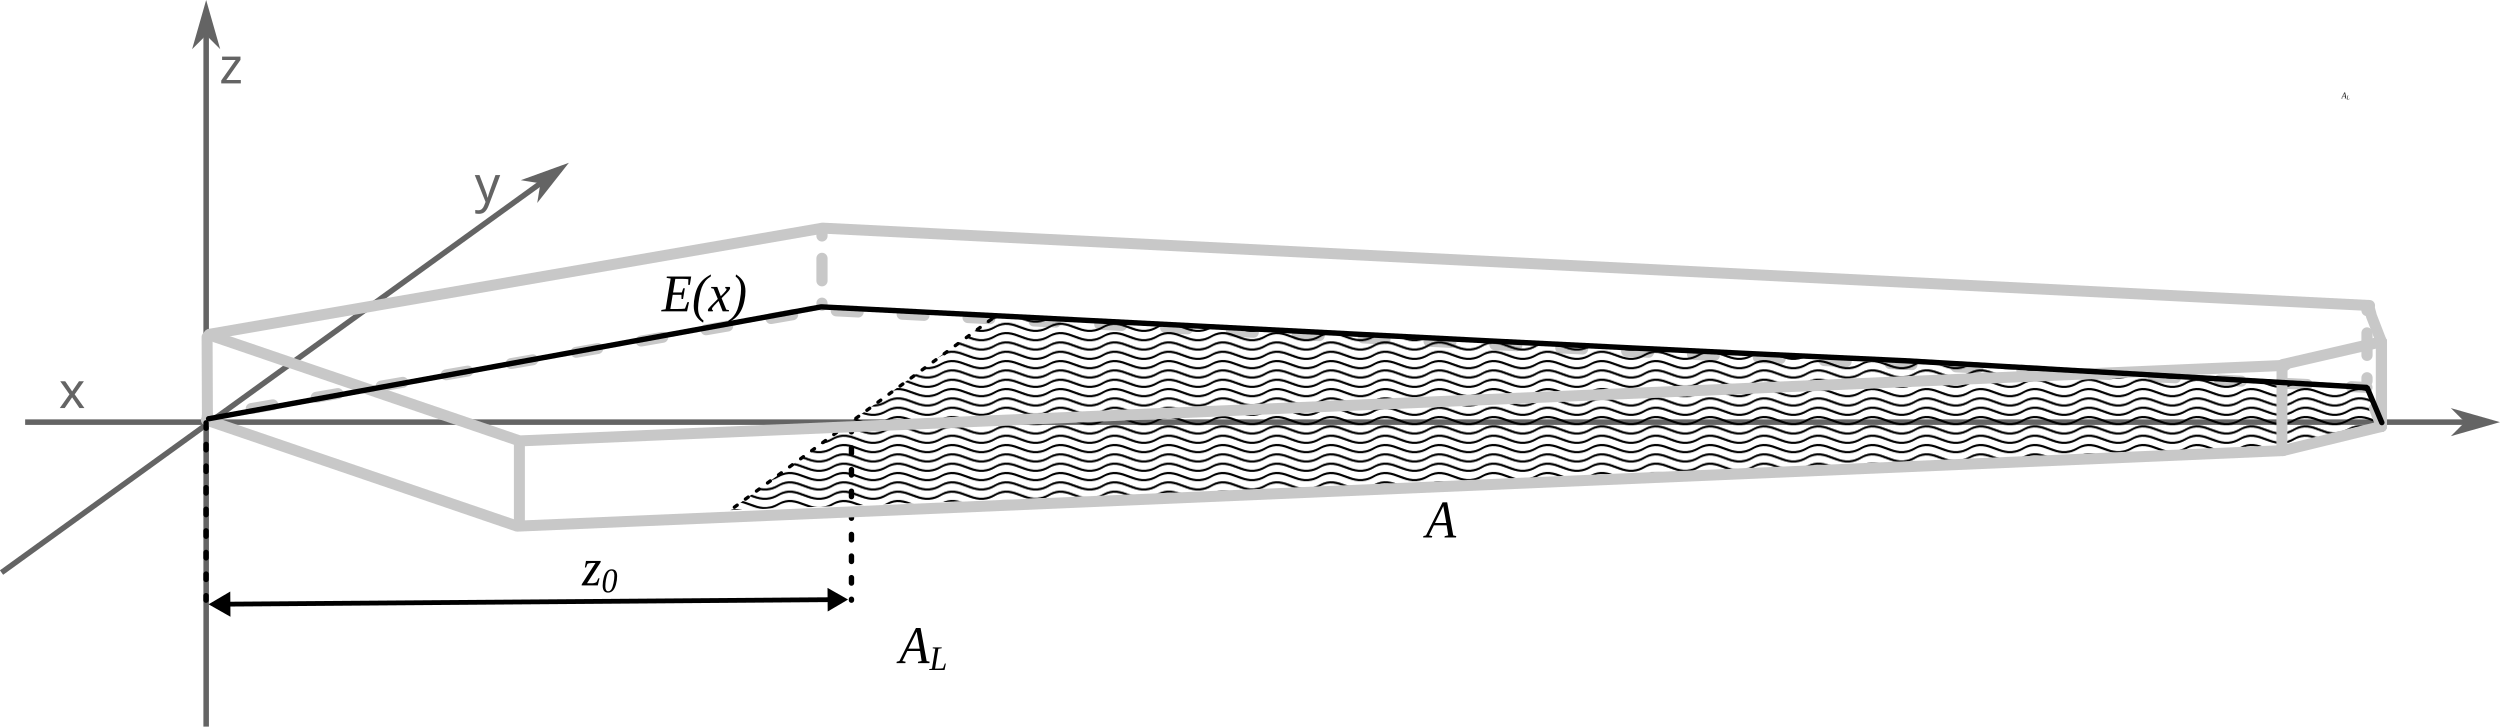
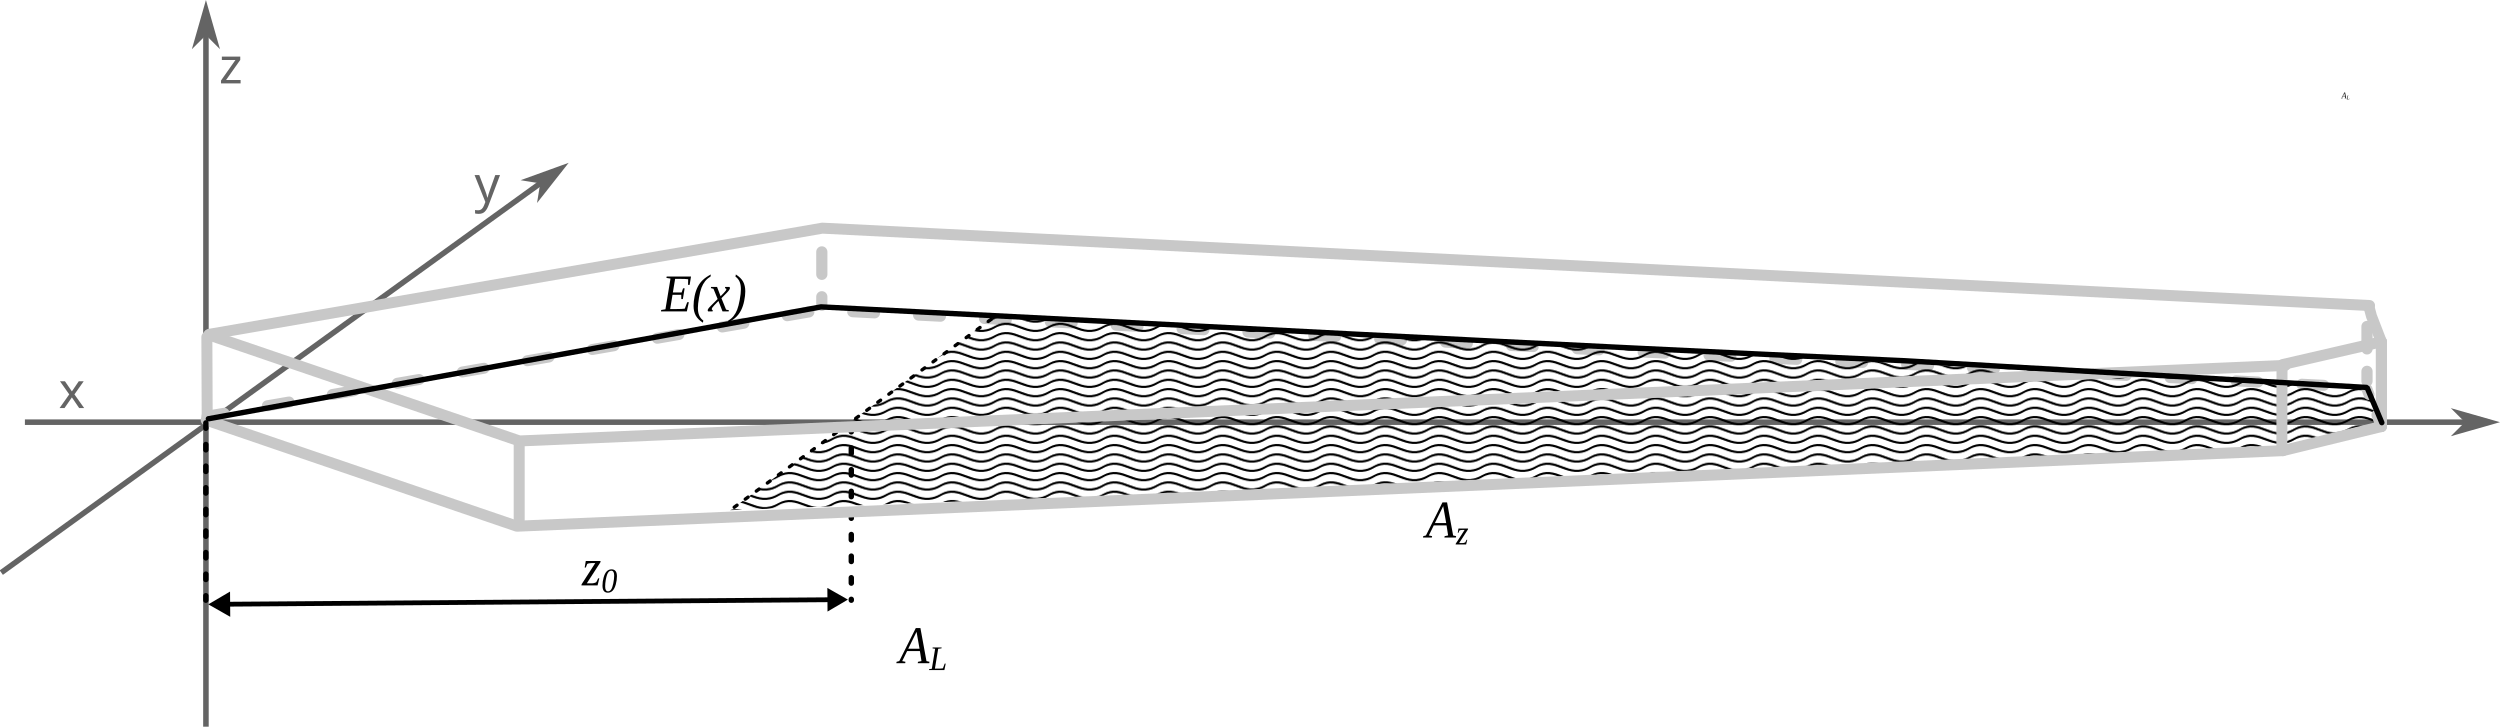
- <svg xmlns="http://www.w3.org/2000/svg" xmlns:xlink="http://www.w3.org/1999/xlink" width="8318.488" height="2417.727" id="svg2" version="1.1">
+ <svg xmlns="http://www.w3.org/2000/svg" xmlns:xlink="http://www.w3.org/1999/xlink" width="2222.488" height="646.019" id="svg2" version="1.1">
  <defs id="defs4">
-     <pattern xlink:href="#Wavy" id="pattern10268" patternTransform="matrix(5.990853,0,0,5.990853,498.7067,1379.958)" />
+     <pattern xlink:href="#Wavy" id="pattern10268" patternTransform="matrix(1.600762,0,0,1.600762,3232.429,1228.858)" />
    <pattern id="Wavy" height="5.181" width="30.066" patternUnits="userSpaceOnUse">
      <path id="path10004" d="M 7.597,0.061 C 5.079,-0.187 2.656,0.302 -0.01,1.788 L -0.01,3.061 C 2.773,1.431 5.173,1.052 7.472,1.280 C 9.770,1.508 11.969,2.361 14.253,3.218 C 18.820,4.931 23.804,6.676 30.066,3.061 L 30.062,1.788 C 23.622,5.497 19.246,3.770 14.691,2.061 C 12.413,1.207 10.115,0.311 7.597,0.061 z " style="fill:black;stroke:none;" />
    </pattern>
    <marker orient="auto" refY="0" refX="0" id="marker4708" style="overflow:visible">
      <path id="path4706" d="M 0,0 5,-5 -12.5,0 5,5 Z" style="fill:#646464;fill-opacity:1;fill-rule:evenodd;stroke:#646464;stroke-width:1pt;stroke-opacity:1" transform="matrix(0.4,0,0,0.4,4,0)" />
    </marker>
    <marker style="overflow:visible" id="marker18848" refX="0" refY="0" orient="auto">
      <path transform="scale(0.4)" style="fill:#000000;fill-opacity:1;fill-rule:evenodd;stroke:#000000;stroke-width:1pt;stroke-opacity:1" d="M 5.77,0 -2.88,5 V -5 Z" id="path18846" />
    </marker>
    <marker orient="auto" refY="0" refX="0" id="marker11481" style="overflow:visible">
      <path id="path11361" d="M 5.77,0 -2.88,5 V -5 Z" style="fill:#000000;fill-opacity:1;fill-rule:evenodd;stroke:#000000;stroke-width:1pt;stroke-opacity:1" transform="scale(0.4)" />
    </marker>
    <marker orient="auto" refY="0" refX="0" id="Arrow2Mend" style="overflow:visible">
      <path id="path11243" style="fill:#000000;fill-opacity:1;fill-rule:evenodd;stroke:#000000;stroke-width:0.625;stroke-linejoin:round;stroke-opacity:1" d="M 8.719,4.034 -2.207,0.016 8.719,-4.002 c -1.745,2.372 -1.735,5.617 -6e-7,8.035 z" transform="scale(-0.6)" />
    </marker>
    <marker orient="auto" refY="0" refX="0" id="marker7320" style="overflow:visible">
      <path id="path7196" d="M 5.77,0 -2.88,5 V -5 Z" style="fill:#000000;fill-opacity:1;fill-rule:evenodd;stroke:#000000;stroke-width:1pt;stroke-opacity:1" transform="scale(0.4)" />
    </marker>
    <marker orient="auto" refY="0" refX="0" id="TriangleOutL" style="overflow:visible">
      <path id="path7193" d="M 5.77,0 -2.88,5 V -5 Z" style="fill:#000000;fill-opacity:1;fill-rule:evenodd;stroke:#000000;stroke-width:1pt;stroke-opacity:1" transform="scale(0.8)" />
    </marker>
    <marker orient="auto" refY="0" refX="0" id="marker4953" style="overflow:visible">
      <path id="path4674" d="M 0,0 5,-5 -12.5,0 5,5 Z" style="fill:#000000;fill-opacity:1;fill-rule:evenodd;stroke:#000000;stroke-width:1pt;stroke-opacity:1" transform="matrix(0.4,0,0,0.4,4,0)" />
    </marker>
    <marker orient="auto" refY="0" refX="0" id="marker4950" style="overflow:visible">
      <path id="path4948" d="M 0,0 5,-5 -12.5,0 5,5 Z" style="fill:#000000;fill-opacity:1;fill-rule:evenodd;stroke:#000000;stroke-width:1pt;stroke-opacity:1" transform="matrix(0.8,0,0,0.8,10,0)" />
    </marker>
    <marker orient="auto" refY="0" refX="0" id="TriangleOutM" style="overflow:visible">
      <path id="path4813" d="M 5.77,0 -2.88,5 V -5 Z" style="fill:#000000;fill-opacity:1;fill-rule:evenodd;stroke:#000000;stroke-width:1pt;stroke-opacity:1" transform="scale(0.4)" />
    </marker>
    <marker orient="auto" refY="0" refX="0" id="marker4944" style="overflow:visible">
      <path id="path4804" d="M 5.77,0 -2.88,5 V -5 Z" style="fill:#000000;fill-opacity:1;fill-rule:evenodd;stroke:#000000;stroke-width:1pt;stroke-opacity:1" transform="scale(-0.4)" />
    </marker>
    <marker orient="auto" refY="0" refX="0" id="TriangleInS" style="overflow:visible">
      <path id="path4807" d="M 5.77,0 -2.88,5 V -5 Z" style="fill:#000000;fill-opacity:1;fill-rule:evenodd;stroke:#000000;stroke-width:1pt;stroke-opacity:1" transform="scale(-0.2)" />
    </marker>
    <marker orient="auto" refY="0" refX="0" id="Arrow2Mstart" style="overflow:visible">
      <path id="path4692" style="fill:#000000;fill-opacity:1;fill-rule:evenodd;stroke:#000000;stroke-width:0.625;stroke-linejoin:round;stroke-opacity:1" d="M 8.719,4.034 -2.207,0.016 8.719,-4.002 c -1.745,2.372 -1.735,5.617 -6e-7,8.035 z" transform="scale(0.6)" />
    </marker>
    <marker orient="auto" refY="0" refX="0" id="marker4937" style="overflow:visible">
      <path id="path4686" style="fill:#000000;fill-opacity:1;fill-rule:evenodd;stroke:#000000;stroke-width:0.625;stroke-linejoin:round;stroke-opacity:1" d="M 8.719,4.034 -2.207,0.016 8.719,-4.002 c -1.745,2.372 -1.735,5.617 -6e-7,8.035 z" transform="matrix(1.1,0,0,1.1,1.1,0)" />
    </marker>
    <marker orient="auto" refY="0" refX="0" id="marker4934" style="overflow:visible">
      <path id="path4689" style="fill:#000000;fill-opacity:1;fill-rule:evenodd;stroke:#000000;stroke-width:0.625;stroke-linejoin:round;stroke-opacity:1" d="M 8.719,4.034 -2.207,0.016 8.719,-4.002 c -1.745,2.372 -1.735,5.617 -6e-7,8.035 z" transform="matrix(-1.1,0,0,-1.1,-1.1,0)" />
    </marker>
    <marker orient="auto" refY="0" refX="0" id="marker4931" style="overflow:visible">
      <path id="path4668" d="M 0,0 5,-5 -12.5,0 5,5 Z" style="fill:#000000;fill-opacity:1;fill-rule:evenodd;stroke:#000000;stroke-width:1pt;stroke-opacity:1" transform="matrix(0.8,0,0,0.8,10,0)" />
    </marker>
    <marker orient="auto" refY="0" refX="0" id="Arrow1Mstart" style="overflow:visible">
      <path id="path4137" d="M 4.267,0 6.4,-2.133 -1.067,0 6.4,2.133 Z" style="fill-rule:evenodd;stroke:#000000;stroke-width:0.427pt" />
    </marker>
    <marker orient="auto" refY="0" refX="0" id="TriangleInL" style="overflow:visible">
      <path id="path4101" d="M -4.924,0 2.458,-4.267 v 8.533 z" style="fill-rule:evenodd;stroke:#000000;stroke-width:0.853pt" />
    </marker>
    <marker orient="auto" refY="0" refX="0" id="TriangleInM" style="overflow:visible">
      <path id="path4104" d="M -2.462,0 1.229,-2.133 v 4.267 z" style="fill-rule:evenodd;stroke:#000000;stroke-width:0.427pt" />
    </marker>
    <marker orient="auto" refY="0" refX="0" id="Arrow2Lstart" style="overflow:visible">
      <path id="path3986" style="fill-rule:evenodd;stroke-width:0.733;stroke-linejoin:round" d="M 11.403,4.733 -1.417,0.019 11.403,-4.695 c -2.048,2.783 -2.036,6.591 -10e-7,9.428 z" />
    </marker>
    <marker orient="auto" refY="0" refX="0" id="Arrow1Lstart" style="overflow:visible">
      <path id="path3968" d="M 10.667,0 14.933,-4.267 0,0 14.933,4.267 Z" style="fill-rule:evenodd;stroke:#000000;stroke-width:0.853pt" />
    </marker>
    <marker orient="auto" refY="0" refX="0" id="Arrow1Lend" style="overflow:visible">
      <path id="path3971" d="M -10.667,0 -14.933,4.267 0,0 -14.933,-4.267 Z" style="fill-rule:evenodd;stroke:#000000;stroke-width:0.853pt" />
    </marker>
    <marker orient="auto" refY="0" refX="0" id="Arrow2Lend" style="overflow:visible">
      <path id="path3989" style="fill-rule:evenodd;stroke-width:0.733;stroke-linejoin:round" d="M -11.403,-4.733 1.417,-0.019 -11.403,4.695 c 2.048,-2.783 2.036,-6.591 10e-7,-9.428 z" />
    </marker>
    <marker orient="auto" refY="0" refX="0" id="TriangleInM-2" style="overflow:visible">
      <path id="path4104-6" d="M -2.462,0 1.229,-2.133 v 4.267 z" style="fill-rule:evenodd;stroke:#000000;stroke-width:0.427pt" />
    </marker>
    <marker orient="auto" refY="0" refX="0" id="TriangleInM-8" style="overflow:visible">
      <path id="path4104-3" d="M -2.462,0 1.229,-2.133 v 4.267 z" style="fill-rule:evenodd;stroke:#000000;stroke-width:0.427pt" />
    </marker>
    <marker orient="auto" refY="0" refX="0" id="TriangleInM-22" style="overflow:visible">
      <path id="path4104-8" d="M -2.462,0 1.229,-2.133 v 4.267 z" style="fill-rule:evenodd;stroke:#000000;stroke-width:0.427pt" />
    </marker>
    <marker orient="auto" refY="0" refX="0" id="TriangleInM-2-3" style="overflow:visible">
      <path id="path4104-6-6" d="M -2.462,0 1.229,-2.133 v 4.267 z" style="fill-rule:evenodd;stroke:#000000;stroke-width:0.427pt" />
    </marker>
    <marker orient="auto" refY="0" refX="0" id="marker5303" style="overflow:visible">
      <path id="path5301" d="M -2.462,0 1.229,-2.133 v 4.267 z" style="fill-rule:evenodd;stroke:#000000;stroke-width:0.427pt" />
    </marker>
    <marker orient="auto" refY="0" refX="0" id="marker5307" style="overflow:visible">
      <path id="path5305" d="M -2.462,0 1.229,-2.133 v 4.267 z" style="fill-rule:evenodd;stroke:#000000;stroke-width:0.427pt" />
    </marker>
    <marker orient="auto" refY="0" refX="0" id="marker5311" style="overflow:visible">
      <path id="path5309" d="M -2.462,0 1.229,-2.133 v 4.267 z" style="fill-rule:evenodd;stroke:#000000;stroke-width:0.427pt" />
    </marker>
    <marker orient="auto" refY="0" refX="0" id="TriangleInM-2-6" style="overflow:visible">
      <path id="path4104-6-7" d="M -2.462,0 1.229,-2.133 v 4.267 z" style="fill-rule:evenodd;stroke:#000000;stroke-width:0.427pt" />
    </marker>
    <marker orient="auto" refY="0" refX="0" id="marker4651" style="overflow:visible">
      <path id="path4649" d="M -2.462,0 1.229,-2.133 v 4.267 z" style="fill-rule:evenodd;stroke:#000000;stroke-width:0.427pt" />
    </marker>
    <marker orient="auto" refY="0" refX="0" id="TriangleInM-2-3-3" style="overflow:visible">
      <path id="path4104-6-6-6" d="M -2.462,0 1.229,-2.133 v 4.267 z" style="fill-rule:evenodd;stroke:#000000;stroke-width:0.427pt" />
    </marker>
    <marker orient="auto" refY="0" refX="0" id="marker4645" style="overflow:visible">
      <path id="path4643" d="M -2.462,0 1.229,-2.133 v 4.267 z" style="fill-rule:evenodd;stroke:#000000;stroke-width:0.427pt" />
    </marker>
    <marker orient="auto" refY="0" refX="0" id="TriangleInM-2-5" style="overflow:visible">
      <path id="path4104-6-3" d="M -2.462,0 1.229,-2.133 v 4.267 z" style="fill-rule:evenodd;stroke:#000000;stroke-width:0.427pt" />
    </marker>
    <marker orient="auto" refY="0" refX="0" id="marker4738" style="overflow:visible">
      <path id="path4736" d="M -2.462,0 1.229,-2.133 v 4.267 z" style="fill-rule:evenodd;stroke:#000000;stroke-width:0.427pt" />
    </marker>
    <marker orient="auto" refY="0" refX="0" id="TriangleInM-2-5-3" style="overflow:visible">
      <path id="path4104-6-3-6" d="M -2.462,0 1.229,-2.133 v 4.267 z" style="fill-rule:evenodd;stroke:#000000;stroke-width:0.427pt" />
    </marker>
    <marker orient="auto" refY="0" refX="0" id="marker7320-7" style="overflow:visible">
      <path id="path7196-5" d="M 5.77,0 -2.88,5 V -5 Z" style="fill:#000000;fill-opacity:1;fill-rule:evenodd;stroke:#000000;stroke-width:1pt;stroke-opacity:1" transform="scale(0.4)" />
    </marker>
    <marker orient="auto" refY="0" refX="0" id="marker4944-3" style="overflow:visible">
      <path id="path4804-5" d="M 5.77,0 -2.88,5 V -5 Z" style="fill:#000000;fill-opacity:1;fill-rule:evenodd;stroke:#000000;stroke-width:1pt;stroke-opacity:1" transform="scale(-0.4)" />
    </marker>
    <marker orient="auto" refY="0" refX="0" id="TriangleOutM-6" style="overflow:visible">
      <path id="path4813-2" d="M 5.77,0 -2.88,5 V -5 Z" style="fill:#000000;fill-opacity:1;fill-rule:evenodd;stroke:#000000;stroke-width:1pt;stroke-opacity:1" transform="scale(0.4)" />
    </marker>
    <marker orient="auto" refY="0" refX="0" id="marker4953-9" style="overflow:visible">
      <path id="path4674-1" d="M 0,0 5,-5 -12.5,0 5,5 Z" style="fill:#000000;fill-opacity:1;fill-rule:evenodd;stroke:#000000;stroke-width:1pt;stroke-opacity:1" transform="matrix(0.4,0,0,0.4,4,0)" />
    </marker>
    <marker orient="auto" refY="0" refX="0" id="TriangleInM-2-3-2" style="overflow:visible">
      <path id="path4104-6-6-7" d="M -2.462,0 1.229,-2.133 v 4.267 z" style="fill-rule:evenodd;stroke:#000000;stroke-width:0.427pt" />
    </marker>
    <marker orient="auto" refY="0" refX="0" id="marker5248" style="overflow:visible">
      <path id="path5246" d="M -2.462,0 1.229,-2.133 v 4.267 z" style="fill-rule:evenodd;stroke:#000000;stroke-width:0.427pt" />
    </marker>
    <marker orient="auto" refY="0" refX="0" id="marker5252" style="overflow:visible">
      <path id="path5250" d="M -2.462,0 1.229,-2.133 v 4.267 z" style="fill-rule:evenodd;stroke:#000000;stroke-width:0.427pt" />
    </marker>
    <marker orient="auto" refY="0" refX="0" id="marker5256" style="overflow:visible">
      <path id="path5254" d="M -2.462,0 1.229,-2.133 v 4.267 z" style="fill-rule:evenodd;stroke:#000000;stroke-width:0.427pt" />
    </marker>
    <marker orient="auto" refY="0" refX="0" id="Arrow1Mstart-0" style="overflow:visible">
      <path id="path4137-9" d="M 4.267,0 6.4,-2.133 -1.067,0 6.4,2.133 Z" style="fill-rule:evenodd;stroke:#000000;stroke-width:0.427pt" />
    </marker>
    <marker orient="auto" refY="0" refX="0" id="marker5262" style="overflow:visible">
      <path id="path5260" d="M 4.267,0 6.4,-2.133 -1.067,0 6.4,2.133 Z" style="fill-rule:evenodd;stroke:#000000;stroke-width:0.427pt" />
    </marker>
    <marker orient="auto" refY="0" refX="0" id="marker5266" style="overflow:visible">
      <path id="path5264" d="M 4.267,0 6.4,-2.133 -1.067,0 6.4,2.133 Z" style="fill-rule:evenodd;stroke:#000000;stroke-width:0.427pt" />
    </marker>
    <marker orient="auto" refY="0" refX="0" id="marker5270" style="overflow:visible">
      <path id="path5268" d="M 4.267,0 6.4,-2.133 -1.067,0 6.4,2.133 Z" style="fill-rule:evenodd;stroke:#000000;stroke-width:0.427pt" />
    </marker>
    <marker orient="auto" refY="0" refX="0" id="marker5274" style="overflow:visible">
      <path id="path5272" d="M 4.267,0 6.4,-2.133 -1.067,0 6.4,2.133 Z" style="fill-rule:evenodd;stroke:#000000;stroke-width:0.427pt" />
    </marker>
    <marker orient="auto" refY="0" refX="0" id="marker5278" style="overflow:visible">
      <path id="path5276" d="M 4.267,0 6.4,-2.133 -1.067,0 6.4,2.133 Z" style="fill-rule:evenodd;stroke:#000000;stroke-width:0.427pt" />
    </marker>
    <marker orient="auto" refY="0" refX="0" id="marker5282" style="overflow:visible">
      <path id="path5280" d="M 4.267,0 6.4,-2.133 -1.067,0 6.4,2.133 Z" style="fill-rule:evenodd;stroke:#000000;stroke-width:0.427pt" />
    </marker>
    <marker orient="auto" refY="0" refX="0" id="marker5286" style="overflow:visible">
      <path id="path5284" d="M 4.267,0 6.4,-2.133 -1.067,0 6.4,2.133 Z" style="fill-rule:evenodd;stroke:#000000;stroke-width:0.427pt" />
    </marker>
    <marker orient="auto" refY="0" refX="0" id="marker5290" style="overflow:visible">
      <path id="path5288" d="M 4.267,0 6.4,-2.133 -1.067,0 6.4,2.133 Z" style="fill-rule:evenodd;stroke:#000000;stroke-width:0.427pt" />
    </marker>
    <marker orient="auto" refY="0" refX="0" id="marker5294" style="overflow:visible">
      <path id="path5292" d="M 4.267,0 6.4,-2.133 -1.067,0 6.4,2.133 Z" style="fill-rule:evenodd;stroke:#000000;stroke-width:0.427pt" />
    </marker>
    <marker orient="auto" refY="0" refX="0" id="marker5298" style="overflow:visible">
      <path id="path5296" d="M 4.267,0 6.4,-2.133 -1.067,0 6.4,2.133 Z" style="fill-rule:evenodd;stroke:#000000;stroke-width:0.427pt" />
    </marker>
    <marker orient="auto" refY="0" refX="0" id="marker5302" style="overflow:visible">
      <path id="path5300" d="M 4.267,0 6.4,-2.133 -1.067,0 6.4,2.133 Z" style="fill-rule:evenodd;stroke:#000000;stroke-width:0.427pt" />
    </marker>
    <marker orient="auto" refY="0" refX="0" id="TriangleInM-2-36" style="overflow:visible">
      <path id="path4104-6-0" d="M -2.462,0 1.229,-2.133 v 4.267 z" style="fill-rule:evenodd;stroke:#000000;stroke-width:0.427pt" />
    </marker>
    <marker orient="auto" refY="0" refX="0" id="marker5308" style="overflow:visible">
      <path id="path5306" d="M -2.462,0 1.229,-2.133 v 4.267 z" style="fill-rule:evenodd;stroke:#000000;stroke-width:0.427pt" />
    </marker>
    <marker orient="auto" refY="0" refX="0" id="marker5312" style="overflow:visible">
      <path id="path5310" d="M 4.267,0 6.4,-2.133 -1.067,0 6.4,2.133 Z" style="fill-rule:evenodd;stroke:#000000;stroke-width:0.427pt" />
    </marker>
    <marker orient="auto" refY="0" refX="0" id="marker5316" style="overflow:visible">
      <path id="path5314" d="M 4.267,0 6.4,-2.133 -1.067,0 6.4,2.133 Z" style="fill-rule:evenodd;stroke:#000000;stroke-width:0.427pt" />
    </marker>
    <marker orient="auto" refY="0" refX="0" id="marker5320" style="overflow:visible">
      <path id="path5318" d="M 4.267,0 6.4,-2.133 -1.067,0 6.4,2.133 Z" style="fill-rule:evenodd;stroke:#000000;stroke-width:0.427pt" />
    </marker>
    <marker orient="auto" refY="0" refX="0" id="marker5324" style="overflow:visible">
      <path id="path5322" d="M 4.267,0 6.4,-2.133 -1.067,0 6.4,2.133 Z" style="fill-rule:evenodd;stroke:#000000;stroke-width:0.427pt" />
    </marker>
    <marker orient="auto" refY="0" refX="0" id="marker5328" style="overflow:visible">
      <path id="path5326" d="M 4.267,0 6.4,-2.133 -1.067,0 6.4,2.133 Z" style="fill-rule:evenodd;stroke:#000000;stroke-width:0.427pt" />
    </marker>
    <marker orient="auto" refY="0" refX="0" id="TriangleInM-2-3-2-3" style="overflow:visible">
      <path id="path4104-6-6-7-6" d="M -2.462,0 1.229,-2.133 v 4.267 z" style="fill-rule:evenodd;stroke:#000000;stroke-width:0.427pt" />
    </marker>
    <marker orient="auto" refY="0" refX="0" id="marker4720" style="overflow:visible">
      <path id="path4718" d="M -2.462,0 1.229,-2.133 v 4.267 z" style="fill-rule:evenodd;stroke:#000000;stroke-width:0.427pt" />
    </marker>
    <marker orient="auto" refY="0" refX="0" id="TriangleInM-2-5-3-5" style="overflow:visible">
      <path id="path4104-6-3-6-3" d="M -2.462,0 1.229,-2.133 v 4.267 z" style="fill-rule:evenodd;stroke:#000000;stroke-width:0.427pt" />
    </marker>
    <marker orient="auto" refY="0" refX="0" id="marker7320-7-5" style="overflow:visible">
      <path id="path7196-5-6" d="M 5.77,0 -2.88,5 V -5 Z" style="fill:#000000;fill-opacity:1;fill-rule:evenodd;stroke:#000000;stroke-width:1pt;stroke-opacity:1" transform="scale(0.4)" />
    </marker>
    <marker markerWidth="1206.172" markerHeight="124.275" refX="603.086" refY="62.138" orient="auto" id="marker6094">
      <path id="path6090" d="M 344.02,0 343.348,0.041 3.016,58.973 a 3.053,3.053 0 0 0 -1.416,0.623 3.053,3.053 0 0 0 0.504,5.586 l 172.531,58.934 1.117,0.16 980.723,-41.963 a 3.053,3.053 0 1 0 -0.262,-6.098 L 176.064,118.152 14.918,63.107 344.055,6.113 1202.967,49.062 a 3.053,3.053 0 1 0 0.305,-6.098 z" style="color:#000000;font-style:normal;font-variant:normal;font-weight:normal;font-stretch:normal;font-size:medium;line-height:normal;font-family:sans-serif;font-variant-ligatures:normal;font-variant-position:normal;font-variant-caps:normal;font-variant-numeric:normal;font-variant-alternates:normal;font-feature-settings:normal;text-indent:0;text-align:start;text-decoration:none;text-decoration-line:none;text-decoration-style:solid;text-decoration-color:#000000;letter-spacing:normal;word-spacing:normal;text-transform:none;writing-mode:lr-tb;direction:ltr;text-orientation:mixed;dominant-baseline:auto;baseline-shift:baseline;text-anchor:start;white-space:normal;shape-padding:0;clip-rule:nonzero;display:inline;overflow:visible;visibility:visible;opacity:1;isolation:auto;mix-blend-mode:normal;color-interpolation:sRGB;color-interpolation-filters:linearRGB;solid-color:#000000;solid-opacity:1;vector-effect:none;fill:#000000;fill-opacity:1;fill-rule:nonzero;stroke:none;stroke-width:6.105;stroke-linecap:round;stroke-linejoin:bevel;stroke-miterlimit:4;stroke-dasharray:none;stroke-dashoffset:0;stroke-opacity:1;color-rendering:auto;image-rendering:auto;shape-rendering:auto;text-rendering:auto;enable-background:accumulate" />
    </marker>
    <marker orient="auto" refY="0" refX="0" id="TriangleInM-2-5-3-6" style="overflow:visible">
      <path id="path4104-6-3-6-2" d="M -2.462,0 1.229,-2.133 v 4.267 z" style="fill-rule:evenodd;stroke:#000000;stroke-width:0.427pt" />
    </marker>
    <marker orient="auto" refY="0" refX="0" id="marker7320-7-9" style="overflow:visible">
      <path id="path7196-5-1" d="M 5.77,0 -2.88,5 V -5 Z" style="fill:#000000;fill-opacity:1;fill-rule:evenodd;stroke:#000000;stroke-width:1pt;stroke-opacity:1" transform="scale(0.4)" />
    </marker>
    <marker orient="auto" refY="0" refX="0" id="TriangleInM-2-5-3-6-6" style="overflow:visible">
      <path id="path4104-6-3-6-2-0" d="M -2.462,0 1.229,-2.133 v 4.267 z" style="fill-rule:evenodd;stroke:#000000;stroke-width:0.427pt" />
    </marker>
    <marker orient="auto" refY="0" refX="0" id="marker13763-6" style="overflow:visible">
      <path id="path13761-2" d="M 5.77,0 -2.88,5 V -5 Z" style="fill:#000000;fill-opacity:1;fill-rule:evenodd;stroke:#000000;stroke-width:1pt;stroke-opacity:1" transform="scale(0.4)" />
    </marker>
    <marker style="overflow:visible" id="marker6729" refX="0" refY="0" orient="auto">
      <path transform="matrix(0.4,0,0,0.4,4,0)" style="fill:#646464;fill-opacity:1;fill-rule:evenodd;stroke:#646464;stroke-width:1pt;stroke-opacity:1" d="M 0,0 5,-5 -12.5,0 5,5 Z" id="path6727" />
    </marker>
    <marker orient="auto" refY="0" refX="0" id="marker6723" style="overflow:visible">
      <path id="path6458" d="M 0,0 5,-5 -12.5,0 5,5 Z" style="fill:#646464;fill-opacity:1;fill-rule:evenodd;stroke:#646464;stroke-width:1pt;stroke-opacity:1" transform="matrix(0.4,0,0,0.4,4,0)" />
    </marker>
  </defs>
-   <g id="layer7" transform="translate(-29.80879,7.90764)">
-     <path style="fill:#646464;fill-opacity:1;stroke:#646464;stroke-width:18.416;stroke-linecap:butt;stroke-linejoin:miter;stroke-miterlimit:4;stroke-dasharray:none;stroke-opacity:1;marker-start:url(#marker6723)" d="M 715.788,28.384 V 2409.819" id="path6450" />
-     <path id="path6725" d="M 8312.006,1396.699 H 113.48" style="fill:#646464;fill-opacity:1;stroke:#646464;stroke-width:18.416;stroke-linecap:butt;stroke-linejoin:miter;stroke-miterlimit:4;stroke-dasharray:none;stroke-opacity:1;marker-start:url(#marker6729)" />
-     <text xml:space="preserve" style="font-style:normal;font-weight:normal;font-size:166.349px;line-height:1.25;font-family:sans-serif;letter-spacing:-3.386px;word-spacing:0px;fill:#646464;fill-opacity:1;stroke:none;stroke-width:18.416;stroke-miterlimit:4;stroke-dasharray:none" x="1609.384" y="663.733" id="text6733">
-       <tspan id="tspan6731" x="1609.384" y="663.733" style="fill:#646464;fill-opacity:1;stroke-width:18.416;stroke-miterlimit:4;stroke-dasharray:none">y</tspan>
-     </text>
-     <text xml:space="preserve" style="font-style:normal;font-weight:normal;font-size:166.349px;line-height:1.25;font-family:sans-serif;letter-spacing:-3.386px;word-spacing:0px;fill:#646464;fill-opacity:1;stroke:none;stroke-width:18.416;stroke-miterlimit:4;stroke-dasharray:none" x="225.705" y="1349.864" id="text6733-3">
-       <tspan id="tspan6731-6" x="225.705" y="1349.864" style="fill:#646464;fill-opacity:1;stroke-width:18.416;stroke-miterlimit:4;stroke-dasharray:none">x</tspan>
-     </text>
-     <path style="fill:#b4b4b4;fill-opacity:1;stroke:#008000;stroke-width:18.417;stroke-linecap:butt;stroke-linejoin:miter;stroke-miterlimit:4;stroke-dasharray:none;stroke-opacity:0" d="M 7538.697,1484.549 514.163,902.038" id="path7044" />
-     <path style="fill:#646464;fill-opacity:1;stroke:#646464;stroke-width:18.416;stroke-linecap:butt;stroke-linejoin:miter;stroke-miterlimit:4;stroke-dasharray:none;stroke-opacity:1;marker-start:url(#marker4708)" d="M 1893.262,554.976 34.9,1897.226" id="path4704" />
-     <text id="text4712" y="269.64" x="759.463" style="font-style:normal;font-weight:normal;font-size:166.349px;line-height:1.25;font-family:sans-serif;letter-spacing:-3.386px;word-spacing:0px;fill:#646464;fill-opacity:1;stroke:none;stroke-width:18.416;stroke-miterlimit:4;stroke-dasharray:none" xml:space="preserve">
-       <tspan style="fill:#646464;fill-opacity:1;stroke-width:18.416;stroke-miterlimit:4;stroke-dasharray:none" y="269.64" x="759.463" id="tspan4710">z</tspan>
-     </text>
-   </g>
-   <g id="layer4" style="opacity:1" transform="translate(-70.13335,35.10144)">
-     <path style="fill:none;stroke:#c8c8c8;stroke-width:36.572;stroke-linecap:round;stroke-linejoin:bevel;stroke-miterlimit:4;stroke-dasharray:none;stroke-opacity:1" d="M 7954.528,981.403 2806.884,724 768.007,1077.055" id="path6517" />
-     <path style="fill:none;stroke:#c8c8c8;stroke-width:37.301;stroke-linecap:round;stroke-linejoin:bevel;stroke-miterlimit:4;stroke-dasharray:74.603, 74.603;stroke-dashoffset:62.264;stroke-opacity:1" d="M 2805.191,737.612 V 980.61" id="path6068" />
-     <path style="fill:none;stroke:#c8c8c8;stroke-width:36.572;stroke-linecap:round;stroke-linejoin:bevel;stroke-miterlimit:4;stroke-dasharray:73.144, 146.288;stroke-dashoffset:20.145;stroke-opacity:1" d="M 7946.209,1254.038 6407.174,1177.08 C 5209.276,1123.56 4001.529,1056.909 2798.564,996.635 L 759.688,1349.69" id="path6051" />
-     <path id="path7077-3" d="M 3368.202,1027.634 2500.384,1662.331" style="opacity:1;fill:none;stroke:#000000;stroke-width:11.383;stroke-linecap:round;stroke-linejoin:bevel;stroke-miterlimit:4;stroke-dasharray:11.383, 34.148;stroke-dashoffset:0;stroke-opacity:1" />
-     <path style="fill:url(#pattern10268);fill-opacity:1;stroke:none;stroke-width:5.991px;stroke-linecap:butt;stroke-linejoin:miter;stroke-opacity:1" d="m 2500.384,1662.331 880.526,-646.082 4565.298,237.788 47.811,129.904 -328.029,80.31 -5165.606,198.08" id="path8658" />
-   </g>
-   <g id="layer3" transform="translate(-70.13335,35.10144)" style="display:inline">
-     <path style="display:inline;fill:none;stroke:#000000;stroke-width:17.973;stroke-linecap:round;stroke-linejoin:bevel;stroke-miterlimit:4;stroke-dasharray:17.973, 53.918;stroke-dashoffset:0;stroke-opacity:1" d="M 2903.269,1383.757 V 1961.842" id="path4715" />
-   </g>
-   <g id="layer1" transform="translate(-12.59077,284.7383)" style="display:inline">
-     <path style="fill:none;stroke:#c8c8c8;stroke-width:36.572;stroke-linecap:round;stroke-linejoin:bevel;stroke-miterlimit:4;stroke-dasharray:none;stroke-opacity:1" d="m 701.657,836.669 1.116,270.645" id="path4368" />
-     <path id="path4370" d="m 1740.813,1183.503 v 277.706" style="fill:none;stroke:#c8c8c8;stroke-width:36.572;stroke-linecap:round;stroke-linejoin:bevel;stroke-miterlimit:4;stroke-dasharray:none;stroke-opacity:1" />
-     <path style="fill:none;stroke:#c8c8c8;stroke-width:36.572;stroke-linecap:round;stroke-linejoin:bevel;stroke-miterlimit:4;stroke-dasharray:none;stroke-opacity:1" d="m 7605.849,934.015 -0.497,273.703" id="path4372" />
-     <path style="fill:none;stroke:#c8c8c8;stroke-width:37.301;stroke-linecap:round;stroke-linejoin:bevel;stroke-miterlimit:4;stroke-dasharray:none;stroke-opacity:1" d="M 7936.476,852.367 V 1134.305" id="path4607" />
-     <path style="fill:none;stroke:#c8c8c8;stroke-width:36.572;stroke-linecap:round;stroke-linejoin:bevel;stroke-miterlimit:4;stroke-dasharray:none;stroke-dashoffset:0;stroke-opacity:1" d="m 7936.476,1134.305 -328.029,80.31" id="path4605-3" />
-     <path id="path4635" d="M 7936.476,852.367 7608.448,928.016" style="fill:none;stroke:#c8c8c8;stroke-width:36.572;stroke-linecap:round;stroke-linejoin:bevel;stroke-miterlimit:4;stroke-dasharray:none;stroke-dashoffset:0;stroke-opacity:1" />
-     <path id="path4637" d="m 7936.476,852.367 -33.011,-85.302 -8.71,-32.55" style="fill:none;stroke:#c8c8c8;stroke-width:36.572;stroke-linecap:round;stroke-linejoin:bevel;stroke-miterlimit:4;stroke-dasharray:none;stroke-dashoffset:0;stroke-opacity:1" />
-     <path style="fill:none;stroke:#c8c8c8;stroke-width:36.572;stroke-linecap:round;stroke-linejoin:bevel;stroke-miterlimit:4;stroke-dasharray:73.144, 73.144;stroke-dashoffset:8.546;stroke-opacity:1" d="m 7936.476,1134.305 -47.81,-123.913" id="path6053" />
-     <path id="path6066" d="M 7888.55,736.104 V 983.337" style="fill:none;stroke:#c8c8c8;stroke-width:37.301;stroke-linecap:round;stroke-linejoin:bevel;stroke-miterlimit:4;stroke-dasharray:74.603, 74.603;stroke-dashoffset:62.264;stroke-opacity:1" />
-     <path style="fill:none;stroke:#c8c8c8;stroke-width:36.572;stroke-linecap:round;stroke-linejoin:bevel;stroke-miterlimit:4;stroke-dasharray:none;stroke-opacity:1" d="m 699.478,1112.947 1033.607,353.056 5875.363,-251.388" id="path4268" />
-     <path id="path3442-5" d="M 707.797,829.292 1741.404,1182.347 7616.767,930.96" style="fill:none;stroke:#c8c8c8;stroke-width:36.572;stroke-linecap:round;stroke-linejoin:bevel;stroke-miterlimit:4;stroke-dasharray:none;stroke-opacity:1" />
-     <path id="path7077" d="M 7937.88,1121.414 7888.666,1004.401 6349.631,915.461 C 5151.733,861.942 3947.918,796.601 2744.953,736.327 L 706.704,1108.624" style="display:inline;opacity:1;fill:none;stroke:#000000;stroke-width:17.973;stroke-linecap:round;stroke-linejoin:bevel;stroke-miterlimit:4;stroke-dasharray:none;stroke-dashoffset:20.146;stroke-opacity:1" />
-   </g>
-   <g id="layer2" transform="translate(-70.13335,35.10144)" />
-   <g id="layer6" transform="translate(-141.4214,-41.10236)" />
-   <g id="layer5" transform="translate(-70.13335,35.10144)">
-     <path style="fill:#000000;fill-opacity:1;stroke:#000000;stroke-width:15.976;stroke-linecap:round;stroke-linejoin:miter;stroke-miterlimit:4;stroke-dasharray:none;stroke-dashoffset:0;stroke-opacity:1;marker-start:url(#TriangleInM-2-5-3-6);marker-end:url(#marker7320-7-9)" d="M 812.446,1975.271 2846.555,1960.141" id="path3782-9-56" />
-     <text xml:space="preserve" style="font-style:normal;font-variant:normal;font-weight:normal;font-stretch:normal;font-size:76.683px;line-height:0%;font-family:cmr10;-inkscape-font-specification:cmr10;letter-spacing:0px;word-spacing:0px;display:inline;fill:#000000;fill-opacity:1;stroke:none;stroke-width:23.963;stroke-miterlimit:4;stroke-dasharray:none" x="2354.21" y="965.876" id="text8428-5-3-7" transform="scale(0.9650659,1.036199)">
-       <tspan id="tspan8430-3-5-0" x="2354.21" y="965.876" style="font-style:italic;font-variant:normal;font-weight:normal;font-stretch:normal;font-size:170.825px;line-height:1.25;font-family:'Times New Roman';-inkscape-font-specification:'Times New Roman, Italic';stroke-width:23.963;stroke-miterlimit:4;stroke-dasharray:none">E(x)</tspan>
-     </text>
-     <text xml:space="preserve" style="font-style:normal;font-variant:normal;font-weight:normal;font-stretch:normal;font-size:76.683px;line-height:0%;font-family:cmr10;-inkscape-font-specification:cmr10;letter-spacing:0px;word-spacing:0px;display:inline;fill:#000000;fill-opacity:1;stroke:none;stroke-width:23.963;stroke-miterlimit:4;stroke-dasharray:none" x="4988.666" y="1692.05" id="text8428-5-3-7-3" transform="scale(0.9650659,1.036199)">
-       <tspan id="tspan8430-3-5-0-6" x="4988.666" y="1692.05" style="font-style:italic;font-variant:normal;font-weight:normal;font-stretch:normal;font-size:170.825px;line-height:1.25;font-family:'Times New Roman';-inkscape-font-specification:'Times New Roman, Italic';stroke-width:23.963;stroke-miterlimit:4;stroke-dasharray:none">A</tspan>
-     </text>
-     <text xml:space="preserve" style="font-style:normal;font-variant:normal;font-weight:normal;font-stretch:normal;font-size:76.683px;line-height:0%;font-family:cmr10;-inkscape-font-specification:cmr10;letter-spacing:0px;word-spacing:0px;display:inline;fill:#000000;fill-opacity:1;stroke:none;stroke-width:23.963;stroke-miterlimit:4;stroke-dasharray:none" x="3173.023" y="2095.464" id="text8428-5-3-7-3-7" transform="scale(0.9650659,1.036199)">
-       <tspan id="tspan8430-3-5-0-6-5" x="3173.023" y="2095.464" style="font-style:italic;font-variant:normal;font-weight:normal;font-stretch:normal;font-size:170.825px;line-height:1.25;font-family:'Times New Roman';-inkscape-font-specification:'Times New Roman, Italic';stroke-width:23.963;stroke-miterlimit:4;stroke-dasharray:none">A<tspan style="font-size:111.036px;baseline-shift:sub;stroke-width:23.963" id="tspan5855">L</tspan>
+   <g id="layer7" transform="translate(-3077.809,-877.9463)">
+     <path style="fill:#646464;fill-opacity:1;stroke:#646464;stroke-width:4.921;stroke-linecap:butt;stroke-linejoin:miter;stroke-miterlimit:4;stroke-dasharray:none;stroke-opacity:1;marker-start:url(#marker6723)" d="M 3260.883,887.643 V 1523.965" id="path6450" />
+     <path id="path6725" d="M 5290.6,1253.259 H 3099.946" style="fill:#646464;fill-opacity:1;stroke:#646464;stroke-width:4.921;stroke-linecap:butt;stroke-linejoin:miter;stroke-miterlimit:4;stroke-dasharray:none;stroke-opacity:1;marker-start:url(#marker6729)" />
+     <text xml:space="preserve" style="font-style:normal;font-weight:normal;font-size:44.449px;line-height:1.25;font-family:sans-serif;letter-spacing:-0.905px;word-spacing:0px;fill:#646464;fill-opacity:1;stroke:none;stroke-width:4.921;stroke-miterlimit:4;stroke-dasharray:none" x="3499.653" y="1057.409" id="text6733">
+       <tspan id="tspan6731" x="3499.653" y="1057.409" style="fill:#646464;fill-opacity:1;stroke-width:4.921;stroke-miterlimit:4;stroke-dasharray:none">y</tspan>
+     </text>
+     <text xml:space="preserve" style="font-style:normal;font-weight:normal;font-size:44.449px;line-height:1.25;font-family:sans-serif;letter-spacing:-0.905px;word-spacing:0px;fill:#646464;fill-opacity:1;stroke:none;stroke-width:4.921;stroke-miterlimit:4;stroke-dasharray:none" x="3129.933" y="1240.744" id="text6733-3">
+       <tspan id="tspan6731-6" x="3129.933" y="1240.744" style="fill:#646464;fill-opacity:1;stroke-width:4.921;stroke-miterlimit:4;stroke-dasharray:none">x</tspan>
+     </text>
+     <path style="fill:#b4b4b4;fill-opacity:1;stroke:#008000;stroke-width:4.921;stroke-linecap:butt;stroke-linejoin:miter;stroke-miterlimit:4;stroke-dasharray:none;stroke-opacity:0" d="M 5083.971,1276.732 3207.009,1121.085" id="path7044" />
+     <path style="fill:#646464;fill-opacity:1;stroke:#646464;stroke-width:4.921;stroke-linecap:butt;stroke-linejoin:miter;stroke-miterlimit:4;stroke-dasharray:none;stroke-opacity:1;marker-start:url(#marker4708)" d="m 3575.505,1028.35 -496.556,358.65" id="path4704" />
+     <text id="text4712" y="952.107" x="3272.553" style="font-style:normal;font-weight:normal;font-size:44.449px;line-height:1.25;font-family:sans-serif;letter-spacing:-0.905px;word-spacing:0px;fill:#646464;fill-opacity:1;stroke:none;stroke-width:4.921;stroke-miterlimit:4;stroke-dasharray:none" xml:space="preserve">
+       <tspan style="fill:#646464;fill-opacity:1;stroke-width:4.921;stroke-miterlimit:4;stroke-dasharray:none" y="952.107" x="3272.553" id="tspan4710">z</tspan>
+     </text>
+   </g>
+   <g id="layer4" style="opacity:1" transform="translate(-3118.133,-850.7525)">
+     <path style="fill:none;stroke:#c8c8c8;stroke-width:9.772;stroke-linecap:round;stroke-linejoin:bevel;stroke-miterlimit:4;stroke-dasharray:none;stroke-opacity:1" d="m 5224.632,1122.363 -1375.456,-68.778 -544.79,94.337" id="path6517" />
+     <path style="fill:none;stroke:#c8c8c8;stroke-width:9.967;stroke-linecap:round;stroke-linejoin:bevel;stroke-miterlimit:4;stroke-dasharray:19.934, 19.934;stroke-dashoffset:62.264;stroke-opacity:1" d="m 3848.724,1057.222 v 64.929" id="path6068" />
+     <path style="fill:none;stroke:#c8c8c8;stroke-width:9.772;stroke-linecap:round;stroke-linejoin:bevel;stroke-miterlimit:4;stroke-dasharray:19.544, 39.088;stroke-dashoffset:20.145;stroke-opacity:1" d="m 5222.409,1195.212 -411.231,-20.563 c -320.08,-14.3 -642.791,-32.11 -964.224,-48.215 l -544.79,94.337" id="path6051" />
+     <path id="path7077-3" d="m 3999.161,1134.716 -231.882,169.592" style="opacity:1;fill:none;stroke:#000000;stroke-width:3.041;stroke-linecap:round;stroke-linejoin:bevel;stroke-miterlimit:4;stroke-dasharray:3.041, 9.124;stroke-dashoffset:0;stroke-opacity:1" />
+     <path style="fill:url(#pattern10268);fill-opacity:1;stroke:none;stroke-width:1.601px;stroke-linecap:butt;stroke-linejoin:miter;stroke-opacity:1" d="m 3767.279,1304.308 235.278,-172.634 1219.852,63.537 12.775,34.71 -87.65,21.459 -1380.255,52.927" id="path8658" />
+   </g>
+   <g id="layer3" transform="translate(-3118.133,-850.7525)" style="display:inline">
+     <path style="display:inline;fill:none;stroke:#000000;stroke-width:4.802;stroke-linecap:round;stroke-linejoin:bevel;stroke-miterlimit:4;stroke-dasharray:4.802, 14.407;stroke-dashoffset:0;stroke-opacity:1" d="m 3874.93,1229.873 v 154.465" id="path4715" />
+   </g>
+   <g id="layer1" transform="translate(-3060.591,-601.1156)" style="display:inline">
+     <path style="fill:none;stroke:#c8c8c8;stroke-width:9.772;stroke-linecap:round;stroke-linejoin:bevel;stroke-miterlimit:4;stroke-dasharray:none;stroke-opacity:1" d="m 3244.49,900.757 0.298,72.317" id="path4368" />
+     <path id="path4370" d="m 3522.153,993.431 v 74.203" style="fill:none;stroke:#c8c8c8;stroke-width:9.772;stroke-linecap:round;stroke-linejoin:bevel;stroke-miterlimit:4;stroke-dasharray:none;stroke-opacity:1" />
+     <path style="fill:none;stroke:#c8c8c8;stroke-width:9.772;stroke-linecap:round;stroke-linejoin:bevel;stroke-miterlimit:4;stroke-dasharray:none;stroke-opacity:1" d="m 5089.297,926.768 -0.133,73.134" id="path4372" />
+     <path style="fill:none;stroke:#c8c8c8;stroke-width:9.967;stroke-linecap:round;stroke-linejoin:bevel;stroke-miterlimit:4;stroke-dasharray:none;stroke-opacity:1" d="m 5177.641,904.951 v 75.334" id="path4607" />
+     <path style="fill:none;stroke:#c8c8c8;stroke-width:9.772;stroke-linecap:round;stroke-linejoin:bevel;stroke-miterlimit:4;stroke-dasharray:none;stroke-dashoffset:0;stroke-opacity:1" d="m 5177.641,980.285 -87.65,21.459" id="path4605-3" />
+     <path id="path4635" d="m 5177.641,904.951 -87.65,20.213" style="fill:none;stroke:#c8c8c8;stroke-width:9.772;stroke-linecap:round;stroke-linejoin:bevel;stroke-miterlimit:4;stroke-dasharray:none;stroke-dashoffset:0;stroke-opacity:1" />
+     <path id="path4637" d="m 5177.641,904.951 -8.82,-22.793 -2.327,-8.698" style="fill:none;stroke:#c8c8c8;stroke-width:9.772;stroke-linecap:round;stroke-linejoin:bevel;stroke-miterlimit:4;stroke-dasharray:none;stroke-dashoffset:0;stroke-opacity:1" />
+     <path style="fill:none;stroke:#c8c8c8;stroke-width:9.772;stroke-linecap:round;stroke-linejoin:bevel;stroke-miterlimit:4;stroke-dasharray:19.544, 19.544;stroke-dashoffset:8.546;stroke-opacity:1" d="m 5177.641,980.285 -12.775,-33.11" id="path6053" />
+     <path id="path6066" d="m 5164.835,873.886 v 66.061" style="fill:none;stroke:#c8c8c8;stroke-width:9.967;stroke-linecap:round;stroke-linejoin:bevel;stroke-miterlimit:4;stroke-dasharray:19.934, 19.934;stroke-dashoffset:62.264;stroke-opacity:1" />
+     <path style="fill:none;stroke:#c8c8c8;stroke-width:9.772;stroke-linecap:round;stroke-linejoin:bevel;stroke-miterlimit:4;stroke-dasharray:none;stroke-opacity:1" d="m 3243.908,974.578 276.181,94.337 1569.903,-67.171" id="path4268" />
+     <path id="path3442-5" d="m 3246.131,898.786 276.181,94.337 1569.903,-67.171" style="fill:none;stroke:#c8c8c8;stroke-width:9.772;stroke-linecap:round;stroke-linejoin:bevel;stroke-miterlimit:4;stroke-dasharray:none;stroke-opacity:1" />
+     <path id="path7077" d="m 5178.016,976.841 -13.15,-31.266 -411.232,-23.765 c -320.08,-14.3 -641.74,-31.76 -963.174,-47.865 l -544.622,99.478" style="display:inline;opacity:1;fill:none;stroke:#000000;stroke-width:4.802;stroke-linecap:round;stroke-linejoin:bevel;stroke-miterlimit:4;stroke-dasharray:none;stroke-dashoffset:20.146;stroke-opacity:1" />
+   </g>
+   <g id="layer2" transform="translate(-3118.133,-850.7525)" />
+   <g id="layer6" transform="translate(-3189.421,-926.9563)" />
+   <g id="layer5" transform="translate(-3118.133,-850.7525)">
+     <path style="fill:#000000;fill-opacity:1;stroke:#000000;stroke-width:4.269;stroke-linecap:round;stroke-linejoin:miter;stroke-miterlimit:4;stroke-dasharray:none;stroke-dashoffset:0;stroke-opacity:1;marker-start:url(#TriangleInM-2-5-3-6);marker-end:url(#marker7320-7-9)" d="m 3316.26,1387.926 543.516,-4.043" id="path3782-9-56" />
+     <text xml:space="preserve" style="font-style:normal;font-variant:normal;font-weight:normal;font-stretch:normal;font-size:20.49px;line-height:0%;font-family:cmr10;-inkscape-font-specification:cmr10;letter-spacing:0px;word-spacing:0px;display:inline;fill:#000000;fill-opacity:1;stroke:none;stroke-width:6.403;stroke-miterlimit:4;stroke-dasharray:none" x="3840.407" y="1088.167" id="text8428-5-3-7" transform="scale(0.9650659,1.036199)">
+       <tspan id="tspan8430-3-5-0" x="3840.407" y="1088.167" style="font-style:italic;font-variant:normal;font-weight:normal;font-stretch:normal;font-size:45.645px;line-height:1.25;font-family:'Times New Roman';-inkscape-font-specification:'Times New Roman, Italic';stroke-width:6.403;stroke-miterlimit:4;stroke-dasharray:none">E(x)</tspan>
+     </text>
+     <text xml:space="preserve" style="font-style:normal;font-variant:normal;font-weight:normal;font-stretch:normal;font-size:20.49px;line-height:0%;font-family:cmr10;-inkscape-font-specification:cmr10;letter-spacing:0px;word-spacing:0px;display:inline;fill:#000000;fill-opacity:1;stroke:none;stroke-width:6.403;stroke-miterlimit:4;stroke-dasharray:none" x="4544.336" y="1282.201" id="text8428-5-3-7-3" transform="scale(0.9650659,1.036199)">
+       <tspan id="tspan8430-3-5-0-6" x="4544.336" y="1282.201" style="font-style:italic;font-variant:normal;font-weight:normal;font-stretch:normal;font-size:45.645px;line-height:1.25;font-family:'Times New Roman';-inkscape-font-specification:'Times New Roman, Italic';stroke-width:6.403;stroke-miterlimit:4;stroke-dasharray:none">A<tspan style="font-size:29.669px;baseline-shift:sub;stroke-width:6.403" id="tspan5127">z</tspan>
      </tspan>
    </text>
-     <path id="path10282" d="m 755.847,1371.775 v 590.067" style="fill:none;stroke:#000000;stroke-width:17.973;stroke-linecap:round;stroke-linejoin:bevel;stroke-miterlimit:4;stroke-dasharray:17.973, 53.918;stroke-dashoffset:0;stroke-opacity:1" />
-     <text transform="scale(0.9650659,1.036199)" id="text10880" y="281.89" x="8145.97" style="font-style:normal;font-variant:normal;font-weight:normal;font-stretch:normal;font-size:12.8px;line-height:0%;font-family:cmr10;-inkscape-font-specification:cmr10;letter-spacing:0px;word-spacing:0px;display:inline;fill:#000000;fill-opacity:1;stroke:none;stroke-width:4;stroke-miterlimit:4;stroke-dasharray:none" xml:space="preserve">
-       <tspan style="font-style:italic;font-variant:normal;font-weight:normal;font-stretch:normal;font-size:28.514px;line-height:1.25;font-family:'Times New Roman';-inkscape-font-specification:'Times New Roman, Italic';stroke-width:4;stroke-miterlimit:4;stroke-dasharray:none" y="281.89" x="8145.97" id="tspan10878">A<tspan id="tspan10876" style="font-size:65%;baseline-shift:sub">L</tspan>
+     <text xml:space="preserve" style="font-style:normal;font-variant:normal;font-weight:normal;font-stretch:normal;font-size:20.49px;line-height:0%;font-family:cmr10;-inkscape-font-specification:cmr10;letter-spacing:0px;word-spacing:0px;display:inline;fill:#000000;fill-opacity:1;stroke:none;stroke-width:6.403;stroke-miterlimit:4;stroke-dasharray:none" x="4059.195" y="1389.994" id="text8428-5-3-7-3-7" transform="scale(0.9650659,1.036199)">
+       <tspan id="tspan8430-3-5-0-6-5" x="4059.195" y="1389.994" style="font-style:italic;font-variant:normal;font-weight:normal;font-stretch:normal;font-size:45.645px;line-height:1.25;font-family:'Times New Roman';-inkscape-font-specification:'Times New Roman, Italic';stroke-width:6.403;stroke-miterlimit:4;stroke-dasharray:none">A<tspan style="font-size:29.669px;baseline-shift:sub;stroke-width:6.403" id="tspan5855">L</tspan>
      </tspan>
    </text>
-     <text transform="scale(0.9650659,1.036199)" id="text10880-6" y="1845.832" x="2079.834" style="font-style:normal;font-variant:normal;font-weight:normal;font-stretch:normal;font-size:76.683px;line-height:0%;font-family:cmr10;-inkscape-font-specification:cmr10;letter-spacing:0px;word-spacing:0px;display:inline;fill:#000000;fill-opacity:1;stroke:none;stroke-width:23.963;stroke-miterlimit:4;stroke-dasharray:none" xml:space="preserve">
-       <tspan style="font-style:italic;font-variant:normal;font-weight:normal;font-stretch:normal;font-size:170.825px;line-height:1.25;font-family:'Times New Roman';-inkscape-font-specification:'Times New Roman, Italic';stroke-width:23.963;stroke-miterlimit:4;stroke-dasharray:none" y="1845.832" x="2079.834" id="tspan10878-2">z<tspan style="font-size:111.036px;baseline-shift:sub;stroke-width:23.963" id="tspan10909">0</tspan>
+     <path id="path10282" d="m 3301.137,1226.671 v 157.666" style="fill:none;stroke:#000000;stroke-width:4.802;stroke-linecap:round;stroke-linejoin:bevel;stroke-miterlimit:4;stroke-dasharray:4.802, 14.407;stroke-dashoffset:0;stroke-opacity:1" />
+     <text transform="scale(0.9650659,1.036199)" id="text10880" y="905.405" x="5387.971" style="font-style:normal;font-variant:normal;font-weight:normal;font-stretch:normal;font-size:3.42px;line-height:0%;font-family:cmr10;-inkscape-font-specification:cmr10;letter-spacing:0px;word-spacing:0px;display:inline;fill:#000000;fill-opacity:1;stroke:none;stroke-width:1.069;stroke-miterlimit:4;stroke-dasharray:none" xml:space="preserve">
+       <tspan style="font-style:italic;font-variant:normal;font-weight:normal;font-stretch:normal;font-size:7.619px;line-height:1.25;font-family:'Times New Roman';-inkscape-font-specification:'Times New Roman, Italic';stroke-width:1.069;stroke-miterlimit:4;stroke-dasharray:none" y="905.405" x="5387.971" id="tspan10878">A<tspan id="tspan10876" style="font-size:4.952px;baseline-shift:sub;stroke-width:1.069">L</tspan>
      </tspan>
    </text>
+     <text transform="scale(0.9650659,1.036199)" id="text10880-6" y="1323.292" x="3767.093" style="font-style:normal;font-variant:normal;font-weight:normal;font-stretch:normal;font-size:20.49px;line-height:0%;font-family:cmr10;-inkscape-font-specification:cmr10;letter-spacing:0px;word-spacing:0px;display:inline;fill:#000000;fill-opacity:1;stroke:none;stroke-width:6.403;stroke-miterlimit:4;stroke-dasharray:none" xml:space="preserve">
+       <tspan style="font-style:italic;font-variant:normal;font-weight:normal;font-stretch:normal;font-size:45.645px;line-height:1.25;font-family:'Times New Roman';-inkscape-font-specification:'Times New Roman, Italic';stroke-width:6.403;stroke-miterlimit:4;stroke-dasharray:none" y="1323.292" x="3767.093" id="tspan10878-2">z<tspan style="font-size:29.669px;baseline-shift:sub;stroke-width:6.403" id="tspan10909">0</tspan>
+       </tspan>
+     </text>
+     <flowRoot xml:space="preserve" id="flowRoot5167" style="font-style:normal;font-variant:normal;font-weight:normal;font-stretch:normal;font-size:18.667px;line-height:1.25;font-family:TeXGyreSchola;-inkscape-font-specification:TeXGyreSchola;letter-spacing:-0.38px;word-spacing:0px;fill:#000000;fill-opacity:1;stroke:none" transform="translate(70.13335,-35.10144)">
+       <flowRegion id="flowRegion5169">
+         <rect id="rect5171" width="11330.679" height="5685.139" x="-2421.133" y="-1389.336" />
+       </flowRegion>
+       <flowPara id="flowPara5173" />
+     </flowRoot>
+     <flowRoot xml:space="preserve" id="flowRoot5175" style="font-style:normal;font-variant:normal;font-weight:normal;font-stretch:normal;font-size:18.667px;line-height:1.25;font-family:TeXGyreSchola;-inkscape-font-specification:TeXGyreSchola;letter-spacing:-0.38px;word-spacing:0px;fill:#000000;fill-opacity:1;stroke:none" transform="translate(70.13335,-35.10144)">
+       <flowRegion id="flowRegion5177">
+         <rect id="rect5179" width="13746.156" height="5232.59" x="-837.214" y="-812.337" />
+       </flowRegion>
+       <flowPara id="flowPara5181" />
+     </flowRoot>
+     <flowRoot xml:space="preserve" id="flowRoot5183" style="font-style:normal;font-variant:normal;font-weight:normal;font-stretch:normal;font-size:18.667px;line-height:1.25;font-family:TeXGyreSchola;-inkscape-font-specification:TeXGyreSchola;letter-spacing:-0.38px;word-spacing:0px;fill:#000000;fill-opacity:1;stroke:none" transform="translate(70.13335,-35.10144)">
+       <flowRegion id="flowRegion5185">
+         <rect id="rect5187" width="10137.083" height="4864.895" x="-610.94" y="-648.288" />
+       </flowRegion>
+       <flowPara id="flowPara5189" />
+     </flowRoot>
  </g>
</svg>
